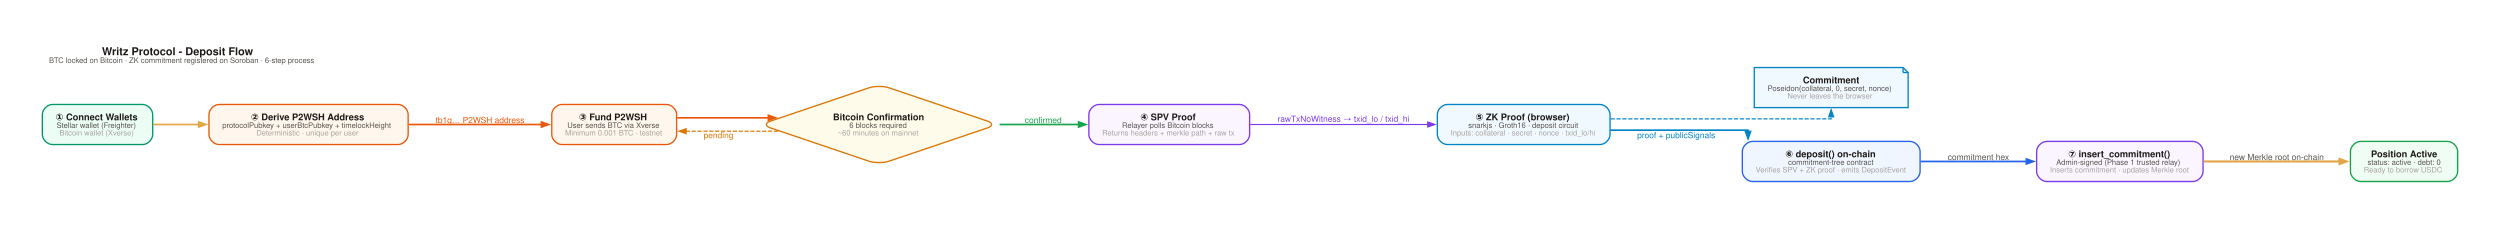
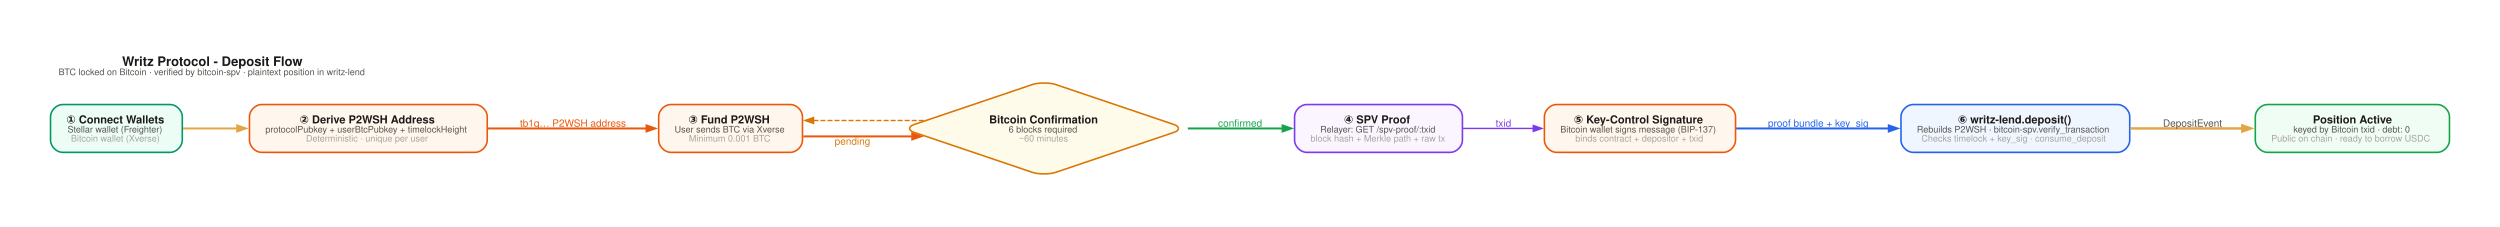
- <svg xmlns="http://www.w3.org/2000/svg" width="2700pt" height="242pt" viewBox="0.00 0.00 2700.00 242.00">
-   <g id="graph0" class="graph" transform="scale(0.906999 0.906999) rotate(0) translate(50.4 216.12)">
-     <text xml:space="preserve" text-anchor="start" x="71" y="-150.37" font-family="Helvetica,sans-Serif" font-weight="bold" font-size="13.00" fill="#1c1917">Writz Protocol - Deposit Flow</text>
-     <text xml:space="preserve" text-anchor="start" x="8" y="-141.17" font-family="Helvetica,sans-Serif" font-size="9.00" fill="#57534e">BTC locked on Bitcoin · ZK commitment registered on Soroban · 6-step process</text>
+ <svg xmlns="http://www.w3.org/2000/svg" width="2700pt" height="245pt" viewBox="0.00 0.00 2700.00 245.00">
+   <g id="graph0" class="graph" transform="scale(1.08274 1.08274) rotate(0) translate(50.4 175.84)">
+     <text xml:space="preserve" text-anchor="start" x="71.38" y="-110.09" font-family="Helvetica,sans-Serif" font-weight="bold" font-size="13.00" fill="#1c1917">Writz Protocol - Deposit Flow</text>
+     <text xml:space="preserve" text-anchor="start" x="8" y="-100.89" font-family="Helvetica,sans-Serif" font-size="9.00" fill="#57534e">BTC locked on Bitcoin · verified by bitcoin-spv · plaintext position in writz-lend</text>
    <g id="node1" class="node">
-       <path fill="#ecfdf5" stroke="#059669" stroke-width="1.6" d="M119.43,-91.72C119.43,-91.72 12,-91.72 12,-91.72 6,-91.72 0,-85.72 0,-79.72 0,-79.72 0,-56 0,-56 0,-50 6,-44 12,-44 12,-44 119.43,-44 119.43,-44 125.43,-44 131.43,-50 131.43,-56 131.43,-56 131.43,-79.72 131.43,-79.72 131.43,-85.72 125.43,-91.72 119.43,-91.72" />
-       <text xml:space="preserve" text-anchor="start" x="15.84" y="-72.91" font-family="Helvetica,sans-Serif" font-weight="bold" font-size="11.00" fill="#1c1917">① Connect Wallets</text>
-       <text xml:space="preserve" text-anchor="start" x="16.97" y="-63.81" font-family="Helvetica,sans-Serif" font-size="9.00" fill="#57534e">Stellar wallet (Freighter)</text>
-       <text xml:space="preserve" text-anchor="start" x="20.34" y="-54.81" font-family="Helvetica,sans-Serif" font-size="9.00" fill="#a8a29e">Bitcoin wallet (Xverse)</text>
+       <path fill="#ecfdf5" stroke="#059669" stroke-width="1.6" d="M119.43,-71.58C119.43,-71.58 12,-71.58 12,-71.58 6,-71.58 0,-65.58 0,-59.58 0,-59.58 0,-35.86 0,-35.86 0,-29.86 6,-23.86 12,-23.86 12,-23.86 119.43,-23.86 119.43,-23.86 125.43,-23.86 131.43,-29.86 131.43,-35.86 131.43,-35.86 131.43,-59.58 131.43,-59.58 131.43,-65.58 125.43,-71.58 119.43,-71.58" />
+       <text xml:space="preserve" text-anchor="start" x="15.84" y="-52.77" font-family="Helvetica,sans-Serif" font-weight="bold" font-size="11.00" fill="#1c1917">① Connect Wallets</text>
+       <text xml:space="preserve" text-anchor="start" x="16.97" y="-43.67" font-family="Helvetica,sans-Serif" font-size="9.00" fill="#57534e">Stellar wallet (Freighter)</text>
+       <text xml:space="preserve" text-anchor="start" x="20.34" y="-34.67" font-family="Helvetica,sans-Serif" font-size="9.00" fill="#a8a29e">Bitcoin wallet (Xverse)</text>
    </g>
    <g id="node2" class="node">
-       <path fill="#fff7ed" stroke="#ea580c" stroke-width="1.6" d="M423.61,-91.72C423.61,-91.72 210.43,-91.72 210.43,-91.72 204.43,-91.72 198.43,-85.72 198.43,-79.72 198.43,-79.72 198.43,-56 198.43,-56 198.43,-50 204.43,-44 210.43,-44 210.43,-44 423.61,-44 423.61,-44 429.61,-44 435.61,-50 435.61,-56 435.61,-56 435.61,-79.72 435.61,-79.72 435.61,-85.72 429.61,-91.72 423.61,-91.72" />
-       <text xml:space="preserve" text-anchor="start" x="248.4" y="-72.91" font-family="Helvetica,sans-Serif" font-weight="bold" font-size="11.00" fill="#1c1917">② Derive P2WSH Address</text>
-       <text xml:space="preserve" text-anchor="start" x="214.27" y="-63.81" font-family="Helvetica,sans-Serif" font-size="9.00" fill="#57534e">protocolPubkey + userBtcPubkey + timelockHeight</text>
-       <text xml:space="preserve" text-anchor="start" x="254.77" y="-54.81" font-family="Helvetica,sans-Serif" font-size="9.00" fill="#a8a29e">Deterministic · unique per user</text>
+       <path fill="#fff7ed" stroke="#ea580c" stroke-width="1.6" d="M423.61,-71.58C423.61,-71.58 210.43,-71.58 210.43,-71.58 204.43,-71.58 198.43,-65.58 198.43,-59.58 198.43,-59.58 198.43,-35.86 198.43,-35.86 198.43,-29.86 204.43,-23.86 210.43,-23.86 210.43,-23.86 423.61,-23.86 423.61,-23.86 429.61,-23.86 435.61,-29.86 435.61,-35.86 435.61,-35.86 435.61,-59.58 435.61,-59.58 435.61,-65.58 429.61,-71.58 423.61,-71.58" />
+       <text xml:space="preserve" text-anchor="start" x="248.4" y="-52.77" font-family="Helvetica,sans-Serif" font-weight="bold" font-size="11.00" fill="#1c1917">② Derive P2WSH Address</text>
+       <text xml:space="preserve" text-anchor="start" x="214.27" y="-43.67" font-family="Helvetica,sans-Serif" font-size="9.00" fill="#57534e">protocolPubkey + userBtcPubkey + timelockHeight</text>
+       <text xml:space="preserve" text-anchor="start" x="254.77" y="-34.67" font-family="Helvetica,sans-Serif" font-size="9.00" fill="#a8a29e">Deterministic · unique per user</text>
    </g>
    <g id="edge1" class="edge">
-       <path fill="none" stroke="#e3a646" stroke-width="2" d="M132.07,-67.86C132.07,-67.86 186.22,-67.86 186.22,-67.86" />
-       <polygon fill="#e3a646" stroke="#e3a646" stroke-width="2" points="186.22,-70.84 194.72,-67.86 186.22,-64.89 186.22,-70.84" />
+       <path fill="none" stroke="#e3a646" stroke-width="2" d="M132.07,-47.72C132.07,-47.72 186.22,-47.72 186.22,-47.72" />
+       <polygon fill="#e3a646" stroke="#e3a646" stroke-width="2" points="186.22,-50.7 194.72,-47.72 186.22,-44.75 186.22,-50.7" />
    </g>
    <g id="node3" class="node">
-       <path fill="#fff7ed" stroke="#ea580c" stroke-width="1.6" d="M743.29,-91.72C743.29,-91.72 618.61,-91.72 618.61,-91.72 612.61,-91.72 606.61,-85.72 606.61,-79.72 606.61,-79.72 606.61,-56 606.61,-56 606.61,-50 612.61,-44 618.61,-44 618.61,-44 743.29,-44 743.29,-44 749.29,-44 755.29,-50 755.29,-56 755.29,-56 755.29,-79.72 755.29,-79.72 755.29,-85.72 749.29,-91.72 743.29,-91.72" />
-       <text xml:space="preserve" text-anchor="start" x="638.95" y="-72.91" font-family="Helvetica,sans-Serif" font-weight="bold" font-size="11.00" fill="#1c1917">③ Fund P2WSH</text>
-       <text xml:space="preserve" text-anchor="start" x="625.08" y="-63.81" font-family="Helvetica,sans-Serif" font-size="9.00" fill="#57534e">User sends BTC via Xverse</text>
-       <text xml:space="preserve" text-anchor="start" x="622.45" y="-54.81" font-family="Helvetica,sans-Serif" font-size="9.00" fill="#a8a29e">Minimum 0.001 BTC · testnet</text>
+       <path fill="#fff7ed" stroke="#ea580c" stroke-width="1.6" d="M738.04,-71.58C738.04,-71.58 618.61,-71.58 618.61,-71.58 612.61,-71.58 606.61,-65.58 606.61,-59.58 606.61,-59.58 606.61,-35.86 606.61,-35.86 606.61,-29.86 612.61,-23.86 618.61,-23.86 618.61,-23.86 738.04,-23.86 738.04,-23.86 744.04,-23.86 750.04,-29.86 750.04,-35.86 750.04,-35.86 750.04,-59.58 750.04,-59.58 750.04,-65.58 744.04,-71.58 738.04,-71.58" />
+       <text xml:space="preserve" text-anchor="start" x="636.33" y="-52.77" font-family="Helvetica,sans-Serif" font-weight="bold" font-size="11.00" fill="#1c1917">③ Fund P2WSH</text>
+       <text xml:space="preserve" text-anchor="start" x="622.45" y="-43.67" font-family="Helvetica,sans-Serif" font-size="9.00" fill="#57534e">User sends BTC via Xverse</text>
+       <text xml:space="preserve" text-anchor="start" x="636.7" y="-34.67" font-family="Helvetica,sans-Serif" font-size="9.00" fill="#a8a29e">Minimum 0.001 BTC</text>
    </g>
    <g id="edge2" class="edge">
-       <path fill="none" stroke="#ea580c" stroke-width="2" d="M436.18,-67.86C436.18,-67.86 594.31,-67.86 594.31,-67.86" />
-       <polygon fill="#ea580c" stroke="#ea580c" stroke-width="2" points="594.31,-70.84 602.81,-67.86 594.31,-64.89 594.31,-70.84" />
-       <text xml:space="preserve" text-anchor="middle" x="521.11" y="-69.61" font-family="Helvetica,sans-Serif" font-size="10.00" fill="#ea580c">tb1q… P2WSH address</text>
+       <path fill="none" stroke="#ea580c" stroke-width="2" d="M436.33,-47.72C436.33,-47.72 594.52,-47.72 594.52,-47.72" />
+       <polygon fill="#ea580c" stroke="#ea580c" stroke-width="2" points="594.52,-50.7 603.02,-47.72 594.52,-44.75 594.52,-50.7" />
+       <text xml:space="preserve" text-anchor="middle" x="521.11" y="-49.47" font-family="Helvetica,sans-Serif" font-size="10.00" fill="#ea580c">tb1q… P2WSH address</text>
    </g>
    <g id="node4" class="node">
-       <path fill="#fffbeb" stroke="#d97706" stroke-width="1.6" d="M984.85,-111.74C984.85,-111.74 866.41,-71.7 866.41,-71.7 860.72,-69.78 860.72,-65.94 866.41,-64.02 866.41,-64.02 984.85,-23.98 984.85,-23.98 990.54,-22.06 1001.9,-22.06 1007.59,-23.98 1007.59,-23.98 1126.03,-64.02 1126.03,-64.02 1131.72,-65.94 1131.72,-69.78 1126.03,-71.7 1126.03,-71.7 1007.59,-111.74 1007.59,-111.74 1001.9,-113.66 990.54,-113.66 984.85,-111.74" />
-       <text xml:space="preserve" text-anchor="start" x="941.47" y="-72.91" font-family="Helvetica,sans-Serif" font-weight="bold" font-size="11.00" fill="#1c1917">Bitcoin Confirmation</text>
-       <text xml:space="preserve" text-anchor="start" x="960.97" y="-63.81" font-family="Helvetica,sans-Serif" font-size="9.00" fill="#57534e">6 blocks required</text>
-       <text xml:space="preserve" text-anchor="start" x="947.1" y="-54.81" font-family="Helvetica,sans-Serif" font-size="9.00" fill="#a8a29e">~60 minutes on mainnet</text>
+       <path fill="#fffbeb" stroke="#d97706" stroke-width="1.6" d="M979.6,-91.6C979.6,-91.6 861.16,-51.56 861.16,-51.56 855.47,-49.64 855.47,-45.8 861.16,-43.88 861.16,-43.88 979.6,-3.84 979.6,-3.84 985.29,-1.92 996.65,-1.92 1002.34,-3.84 1002.34,-3.84 1120.78,-43.88 1120.78,-43.88 1126.47,-45.8 1126.47,-49.64 1120.78,-51.56 1120.78,-51.56 1002.34,-91.6 1002.34,-91.6 996.65,-93.52 985.29,-93.52 979.6,-91.6" />
+       <text xml:space="preserve" text-anchor="start" x="936.22" y="-52.77" font-family="Helvetica,sans-Serif" font-weight="bold" font-size="11.00" fill="#1c1917">Bitcoin Confirmation</text>
+       <text xml:space="preserve" text-anchor="start" x="955.72" y="-43.67" font-family="Helvetica,sans-Serif" font-size="9.00" fill="#57534e">6 blocks required</text>
+       <text xml:space="preserve" text-anchor="start" x="965.85" y="-34.67" font-family="Helvetica,sans-Serif" font-size="9.00" fill="#a8a29e">~60 minutes</text>
    </g>
    <g id="edge3" class="edge">
-       <path fill="none" stroke="#ea580c" stroke-width="2" d="M756.06,-75.81C756.06,-75.81 864.58,-75.81 864.58,-75.81" />
-       <polygon fill="#ea580c" stroke="#ea580c" stroke-width="2" points="864.58,-78.79 873.08,-75.81 864.58,-72.84 864.58,-78.79" />
+       <path fill="none" stroke="#ea580c" stroke-width="2" d="M750.84,-39.77C750.84,-39.77 859.57,-39.77 859.57,-39.77" />
+       <polygon fill="#ea580c" stroke="#ea580c" stroke-width="2" points="859.57,-42.74 868.07,-39.77 859.57,-36.79 859.57,-42.74" />
    </g>
    <g id="edge5" class="edge">
-       <path fill="none" stroke="#d97706" stroke-width="1.4" stroke-dasharray="5,2" d="M876.13,-59.91C876.13,-59.91 766.62,-59.91 766.62,-59.91" />
-       <polygon fill="#d97706" stroke="#d97706" stroke-width="1.4" points="766.62,-56.93 758.12,-59.91 766.62,-62.88 766.62,-56.93" />
-       <text xml:space="preserve" text-anchor="middle" x="805.17" y="-51.61" font-family="Helvetica,sans-Serif" font-size="10.00" fill="#d97706">pending</text>
+       <path fill="none" stroke="#d97706" stroke-width="1.4" stroke-dasharray="5,2" d="M870.99,-55.67C870.99,-55.67 761.11,-55.67 761.11,-55.67" />
+       <polygon fill="#d97706" stroke="#d97706" stroke-width="1.4" points="761.11,-52.7 752.61,-55.67 761.11,-58.65 761.11,-52.7" />
+       <text xml:space="preserve" text-anchor="middle" x="799.92" y="-31.47" font-family="Helvetica,sans-Serif" font-size="10.00" fill="#d97706">pending</text>
    </g>
    <g id="node5" class="node">
-       <path fill="#faf5ff" stroke="#7c3aed" stroke-width="1.6" d="M1425.58,-91.72C1425.58,-91.72 1258.15,-91.72 1258.15,-91.72 1252.15,-91.72 1246.15,-85.72 1246.15,-79.72 1246.15,-79.72 1246.15,-56 1246.15,-56 1246.15,-50 1252.15,-44 1258.15,-44 1258.15,-44 1425.58,-44 1425.58,-44 1431.58,-44 1437.58,-50 1437.58,-56 1437.58,-56 1437.58,-79.72 1437.58,-79.72 1437.58,-85.72 1431.58,-91.72 1425.58,-91.72" />
-       <text xml:space="preserve" text-anchor="start" x="1307.37" y="-72.91" font-family="Helvetica,sans-Serif" font-weight="bold" font-size="11.00" fill="#1c1917">④ SPV Proof</text>
-       <text xml:space="preserve" text-anchor="start" x="1285.62" y="-63.81" font-family="Helvetica,sans-Serif" font-size="9.00" fill="#57534e">Relayer polls Bitcoin blocks</text>
-       <text xml:space="preserve" text-anchor="start" x="1261.99" y="-54.81" font-family="Helvetica,sans-Serif" font-size="9.00" fill="#a8a29e">Returns headers + merkle path + raw tx</text>
+       <path fill="#faf5ff" stroke="#7c3aed" stroke-width="1.6" d="M1396.33,-71.58C1396.33,-71.58 1252.9,-71.58 1252.9,-71.58 1246.9,-71.58 1240.9,-65.58 1240.9,-59.58 1240.9,-59.58 1240.9,-35.86 1240.9,-35.86 1240.9,-29.86 1246.9,-23.86 1252.9,-23.86 1252.9,-23.86 1396.33,-23.86 1396.33,-23.86 1402.33,-23.86 1408.33,-29.86 1408.33,-35.86 1408.33,-35.86 1408.33,-59.58 1408.33,-59.58 1408.33,-65.58 1402.33,-71.58 1396.33,-71.58" />
+       <text xml:space="preserve" text-anchor="start" x="1290.12" y="-52.77" font-family="Helvetica,sans-Serif" font-weight="bold" font-size="11.00" fill="#1c1917">④ SPV Proof</text>
+       <text xml:space="preserve" text-anchor="start" x="1266.49" y="-43.67" font-family="Helvetica,sans-Serif" font-size="9.00" fill="#57534e">Relayer: GET /spv-proof/:txid</text>
+       <text xml:space="preserve" text-anchor="start" x="1256.74" y="-34.67" font-family="Helvetica,sans-Serif" font-size="9.00" fill="#a8a29e">block hash + Merkle path + raw tx</text>
    </g>
    <g id="edge4" class="edge">
-       <path fill="none" stroke="#16a34a" stroke-width="2" d="M1139.8,-67.86C1139.8,-67.86 1233.94,-67.86 1233.94,-67.86" />
-       <polygon fill="#16a34a" stroke="#16a34a" stroke-width="2" points="1233.94,-70.84 1242.44,-67.86 1233.94,-64.89 1233.94,-70.84" />
-       <text xml:space="preserve" text-anchor="middle" x="1191.78" y="-69.61" font-family="Helvetica,sans-Serif" font-size="10.00" fill="#16a34a">confirmed</text>
+       <path fill="none" stroke="#16a34a" stroke-width="2" d="M1134.4,-47.72C1134.4,-47.72 1228.99,-47.72 1228.99,-47.72" />
+       <polygon fill="#16a34a" stroke="#16a34a" stroke-width="2" points="1228.99,-50.7 1237.49,-47.72 1228.99,-44.75 1228.99,-50.7" />
+       <text xml:space="preserve" text-anchor="middle" x="1186.53" y="-49.47" font-family="Helvetica,sans-Serif" font-size="10.00" fill="#16a34a">confirmed</text>
    </g>
    <g id="node6" class="node">
-       <path fill="#f0f9ff" stroke="#0284c7" stroke-width="1.6" d="M1854.76,-91.72C1854.76,-91.72 1673.08,-91.72 1673.08,-91.72 1667.08,-91.72 1661.08,-85.72 1661.08,-79.72 1661.08,-79.72 1661.08,-56 1661.08,-56 1661.08,-50 1667.08,-44 1673.08,-44 1673.08,-44 1854.76,-44 1854.76,-44 1860.76,-44 1866.76,-50 1866.76,-56 1866.76,-56 1866.76,-79.72 1866.76,-79.72 1866.76,-85.72 1860.76,-91.72 1854.76,-91.72" />
-       <text xml:space="preserve" text-anchor="start" x="1706.55" y="-72.91" font-family="Helvetica,sans-Serif" font-weight="bold" font-size="11.00" fill="#1c1917">⑤ ZK Proof (browser)</text>
-       <text xml:space="preserve" text-anchor="start" x="1697.92" y="-63.81" font-family="Helvetica,sans-Serif" font-size="9.00" fill="#57534e">snarkjs · Groth16 · deposit circuit</text>
-       <text xml:space="preserve" text-anchor="start" x="1676.92" y="-54.81" font-family="Helvetica,sans-Serif" font-size="9.00" fill="#a8a29e">Inputs: collateral · secret · nonce · txid_lo/hi</text>
+       <path fill="#fff7ed" stroke="#ea580c" stroke-width="1.6" d="M1668.76,-71.58C1668.76,-71.58 1502.08,-71.58 1502.08,-71.58 1496.08,-71.58 1490.08,-65.58 1490.08,-59.58 1490.08,-59.58 1490.08,-35.86 1490.08,-35.86 1490.08,-29.86 1496.08,-23.86 1502.08,-23.86 1502.08,-23.86 1668.76,-23.86 1668.76,-23.86 1674.76,-23.86 1680.76,-29.86 1680.76,-35.86 1680.76,-35.86 1680.76,-59.58 1680.76,-59.58 1680.76,-65.58 1674.76,-71.58 1668.76,-71.58" />
+       <text xml:space="preserve" text-anchor="start" x="1519.42" y="-52.77" font-family="Helvetica,sans-Serif" font-weight="bold" font-size="11.00" fill="#1c1917">⑤ Key-Control Signature</text>
+       <text xml:space="preserve" text-anchor="start" x="1505.92" y="-43.67" font-family="Helvetica,sans-Serif" font-size="9.00" fill="#57534e">Bitcoin wallet signs message (BIP-137)</text>
+       <text xml:space="preserve" text-anchor="start" x="1520.92" y="-34.67" font-family="Helvetica,sans-Serif" font-size="9.00" fill="#a8a29e">binds contract + depositor + txid</text>
    </g>
    <g id="edge6" class="edge">
-       <path fill="none" stroke="#7c3aed" stroke-width="1.4" d="M1438.16,-67.86C1438.16,-67.86 1649.67,-67.86 1649.67,-67.86" />
-       <polygon fill="#7c3aed" stroke="#7c3aed" stroke-width="1.4" points="1649.67,-70.84 1658.17,-67.86 1649.67,-64.89 1649.67,-70.84" />
-       <text xml:space="preserve" text-anchor="middle" x="1549.33" y="-71.11" font-family="Helvetica,sans-Serif" font-size="10.00" fill="#7c3aed">rawTxNoWitness → txid_lo / txid_hi</text>
+       <path fill="none" stroke="#7c3aed" stroke-width="1.4" d="M1408.93,-47.72C1408.93,-47.72 1479.01,-47.72 1479.01,-47.72" />
+       <polygon fill="#7c3aed" stroke="#7c3aed" stroke-width="1.4" points="1479.01,-50.7 1487.51,-47.72 1479.01,-44.75 1479.01,-50.7" />
+       <text xml:space="preserve" text-anchor="middle" x="1449.21" y="-49.47" font-family="Helvetica,sans-Serif" font-size="10.00" fill="#7c3aed">txid</text>
    </g>
    <g id="node7" class="node">
-       <polygon fill="#f0f9ff" stroke="#0284c7" stroke-width="1.6" points="2215.69,-135.72 2038.51,-135.72 2038.51,-88 2221.69,-88 2221.69,-129.72 2215.69,-135.72" />
-       <polyline fill="none" stroke="#0284c7" stroke-width="1.6" points="2215.69,-135.72 2215.69,-129.72" />
-       <polyline fill="none" stroke="#0284c7" stroke-width="1.6" points="2221.69,-129.72 2215.69,-129.72" />
-       <text xml:space="preserve" text-anchor="start" x="2096.35" y="-116.91" font-family="Helvetica,sans-Serif" font-weight="bold" font-size="11.00" fill="#1c1917">Commitment</text>
-       <text xml:space="preserve" text-anchor="start" x="2054.35" y="-107.81" font-family="Helvetica,sans-Serif" font-size="9.00" fill="#57534e">Poseidon(collateral, 0, secret, nonce)</text>
-       <text xml:space="preserve" text-anchor="start" x="2077.98" y="-98.81" font-family="Helvetica,sans-Serif" font-size="9.00" fill="#a8a29e">Never leaves the browser</text>
+       <path fill="#eff6ff" stroke="#2563eb" stroke-width="1.6" d="M2061.94,-71.58C2061.94,-71.58 1857.76,-71.58 1857.76,-71.58 1851.76,-71.58 1845.76,-65.58 1845.76,-59.58 1845.76,-59.58 1845.76,-35.86 1845.76,-35.86 1845.76,-29.86 1851.76,-23.86 1857.76,-23.86 1857.76,-23.86 2061.94,-23.86 2061.94,-23.86 2067.94,-23.86 2073.94,-29.86 2073.94,-35.86 2073.94,-35.86 2073.94,-59.58 2073.94,-59.58 2073.94,-65.58 2067.94,-71.58 2061.94,-71.58" />
+       <text xml:space="preserve" text-anchor="start" x="1902.48" y="-52.77" font-family="Helvetica,sans-Serif" font-weight="bold" font-size="11.00" fill="#1c1917">⑥ writz-lend.deposit()</text>
+       <text xml:space="preserve" text-anchor="start" x="1861.6" y="-43.67" font-family="Helvetica,sans-Serif" font-size="9.00" fill="#57534e">Rebuilds P2WSH · bitcoin-spv.verify_transaction</text>
+       <text xml:space="preserve" text-anchor="start" x="1866.1" y="-34.67" font-family="Helvetica,sans-Serif" font-size="9.00" fill="#a8a29e">Checks timelock + key_sig · consume_deposit</text>
    </g>
    <g id="edge7" class="edge">
-       <path fill="none" stroke="#0284c7" stroke-width="1.4" stroke-dasharray="5,2" d="M1867.37,-74.57C1975.64,-74.57 2130.05,-74.57 2130.05,-74.57 2130.05,-74.57 2130.05,-77 2130.05,-77" />
-       <polygon fill="#0284c7" stroke="#0284c7" stroke-width="1.4" points="2127.08,-77 2130.05,-85.5 2133.03,-77 2127.08,-77" />
+       <path fill="none" stroke="#2563eb" stroke-width="2" d="M1681.36,-47.72C1681.36,-47.72 1833.63,-47.72 1833.63,-47.72" />
+       <polygon fill="#2563eb" stroke="#2563eb" stroke-width="2" points="1833.63,-50.7 1842.13,-47.72 1833.63,-44.75 1833.63,-50.7" />
+       <text xml:space="preserve" text-anchor="middle" x="1763.26" y="-49.47" font-family="Helvetica,sans-Serif" font-size="10.00" fill="#2563eb">proof bundle + key_sig</text>
    </g>
    <g id="node8" class="node">
-       <path fill="#eff6ff" stroke="#2563eb" stroke-width="1.6" d="M2223.94,-47.72C2223.94,-47.72 2036.26,-47.72 2036.26,-47.72 2030.26,-47.72 2024.26,-41.72 2024.26,-35.72 2024.26,-35.72 2024.26,-12 2024.26,-12 2024.26,-6 2030.26,0 2036.26,0 2036.26,0 2223.94,0 2223.94,0 2229.94,0 2235.94,-6 2235.94,-12 2235.94,-12 2235.94,-35.72 2235.94,-35.72 2235.94,-41.72 2229.94,-47.72 2223.94,-47.72" />
-       <text xml:space="preserve" text-anchor="start" x="2075.35" y="-28.91" font-family="Helvetica,sans-Serif" font-weight="bold" font-size="11.00" fill="#1c1917">⑥ deposit() on-chain</text>
-       <text xml:space="preserve" text-anchor="start" x="2078.73" y="-19.81" font-family="Helvetica,sans-Serif" font-size="9.00" fill="#57534e">commitment-tree contract</text>
-       <text xml:space="preserve" text-anchor="start" x="2040.1" y="-10.81" font-family="Helvetica,sans-Serif" font-size="9.00" fill="#a8a29e">Verifies SPV + ZK proof · emits DepositEvent</text>
+       <path fill="#f0fdf4" stroke="#16a34a" stroke-width="1.6" d="M2380.87,-71.58C2380.87,-71.58 2211.19,-71.58 2211.19,-71.58 2205.19,-71.58 2199.19,-65.58 2199.19,-59.58 2199.19,-59.58 2199.19,-35.86 2199.19,-35.86 2199.19,-29.86 2205.19,-23.86 2211.19,-23.86 2211.19,-23.86 2380.87,-23.86 2380.87,-23.86 2386.87,-23.86 2392.87,-29.86 2392.87,-35.86 2392.87,-35.86 2392.87,-59.58 2392.87,-59.58 2392.87,-65.58 2386.87,-71.58 2380.87,-71.58" />
+       <text xml:space="preserve" text-anchor="start" x="2256.66" y="-52.77" font-family="Helvetica,sans-Serif" font-weight="bold" font-size="11.00" fill="#1c1917">Position Active</text>
+       <text xml:space="preserve" text-anchor="start" x="2237.16" y="-43.67" font-family="Helvetica,sans-Serif" font-size="9.00" fill="#57534e">keyed by Bitcoin txid · debt: 0</text>
+       <text xml:space="preserve" text-anchor="start" x="2215.03" y="-34.67" font-family="Helvetica,sans-Serif" font-size="9.00" fill="#a8a29e">Public on chain · ready to borrow USDC</text>
    </g>
    <g id="edge8" class="edge">
-       <path fill="none" stroke="#0284c7" stroke-width="2" d="M1867.2,-61.15C1942.37,-61.15 2031.05,-61.15 2031.05,-61.15 2031.05,-61.15 2031.05,-59.63 2031.05,-59.63" />
-       <polygon fill="#0284c7" stroke="#0284c7" stroke-width="2" points="2034.03,-59.63 2031.05,-51.13 2028.08,-59.63 2034.03,-59.63" />
-       <text xml:space="preserve" text-anchor="middle" x="1945.51" y="-51.61" font-family="Helvetica,sans-Serif" font-size="10.00" fill="#0284c7">proof + publicSignals</text>
-     </g>
-     <g id="node9" class="node">
-       <path fill="#faf5ff" stroke="#7c3aed" stroke-width="1.6" d="M2560.87,-47.72C2560.87,-47.72 2386.69,-47.72 2386.69,-47.72 2380.69,-47.72 2374.69,-41.72 2374.69,-35.72 2374.69,-35.72 2374.69,-12 2374.69,-12 2374.69,-6 2380.69,0 2386.69,0 2386.69,0 2560.87,0 2560.87,0 2566.87,0 2572.87,-6 2572.87,-12 2572.87,-12 2572.87,-35.72 2572.87,-35.72 2572.87,-41.72 2566.87,-47.72 2560.87,-47.72" />
-       <text xml:space="preserve" text-anchor="start" x="2412.28" y="-28.91" font-family="Helvetica,sans-Serif" font-weight="bold" font-size="11.00" fill="#1c1917">⑦ insert_commitment()</text>
-       <text xml:space="preserve" text-anchor="start" x="2398.03" y="-19.81" font-family="Helvetica,sans-Serif" font-size="9.00" fill="#57534e">Admin-signed (Phase 1 trusted relay)</text>
-       <text xml:space="preserve" text-anchor="start" x="2390.53" y="-10.81" font-family="Helvetica,sans-Serif" font-size="9.00" fill="#a8a29e">Inserts commitment · updates Merkle root</text>
-     </g>
-     <g id="edge9" class="edge">
-       <path fill="none" stroke="#2563eb" stroke-width="2" d="M2236.49,-23.86C2236.49,-23.86 2362.52,-23.86 2362.52,-23.86" />
-       <polygon fill="#2563eb" stroke="#2563eb" stroke-width="2" points="2362.52,-26.84 2371.02,-23.86 2362.52,-20.89 2362.52,-26.84" />
-       <text xml:space="preserve" text-anchor="middle" x="2305.32" y="-25.61" font-family="Helvetica,sans-Serif" font-size="10.00" fill="#57534e">commitment hex</text>
-     </g>
-     <g id="node10" class="node">
-       <path fill="#f0fdf4" stroke="#16a34a" stroke-width="1.6" d="M2864.05,-47.72C2864.05,-47.72 2760.37,-47.72 2760.37,-47.72 2754.37,-47.72 2748.37,-41.72 2748.37,-35.72 2748.37,-35.72 2748.37,-12 2748.37,-12 2748.37,-6 2754.37,0 2760.37,0 2760.37,0 2864.05,0 2864.05,0 2870.05,0 2876.05,-6 2876.05,-12 2876.05,-12 2876.05,-35.72 2876.05,-35.72 2876.05,-41.72 2870.05,-47.72 2864.05,-47.72" />
-       <text xml:space="preserve" text-anchor="start" x="2772.84" y="-28.91" font-family="Helvetica,sans-Serif" font-weight="bold" font-size="11.00" fill="#1c1917">Position Active</text>
-       <text xml:space="preserve" text-anchor="start" x="2768.71" y="-19.81" font-family="Helvetica,sans-Serif" font-size="9.00" fill="#57534e">status: active · debt: 0</text>
-       <text xml:space="preserve" text-anchor="start" x="2764.21" y="-10.81" font-family="Helvetica,sans-Serif" font-size="9.00" fill="#a8a29e">Ready to borrow USDC</text>
-     </g>
-     <g id="edge10" class="edge">
-       <path fill="none" stroke="#e3a646" stroke-width="2.5" d="M2573.49,-23.86C2573.49,-23.86 2735.33,-23.86 2735.33,-23.86" />
-       <polygon fill="#e3a646" stroke="#e3a646" stroke-width="2.5" points="2735.33,-26.84 2743.83,-23.86 2735.33,-20.89 2735.33,-26.84" />
-       <text xml:space="preserve" text-anchor="middle" x="2660.62" y="-25.61" font-family="Helvetica,sans-Serif" font-size="10.00" fill="#57534e">new Merkle root on-chain</text>
+       <path fill="none" stroke="#e3a646" stroke-width="2.5" d="M2074.6,-47.72C2074.6,-47.72 2186.3,-47.72 2186.3,-47.72" />
+       <polygon fill="#e3a646" stroke="#e3a646" stroke-width="2.5" points="2186.3,-50.7 2194.8,-47.72 2186.3,-44.75 2186.3,-50.7" />
+       <text xml:space="preserve" text-anchor="middle" x="2136.57" y="-49.47" font-family="Helvetica,sans-Serif" font-size="10.00" fill="#57534e">DepositEvent</text>
    </g>
  </g>
</svg>
